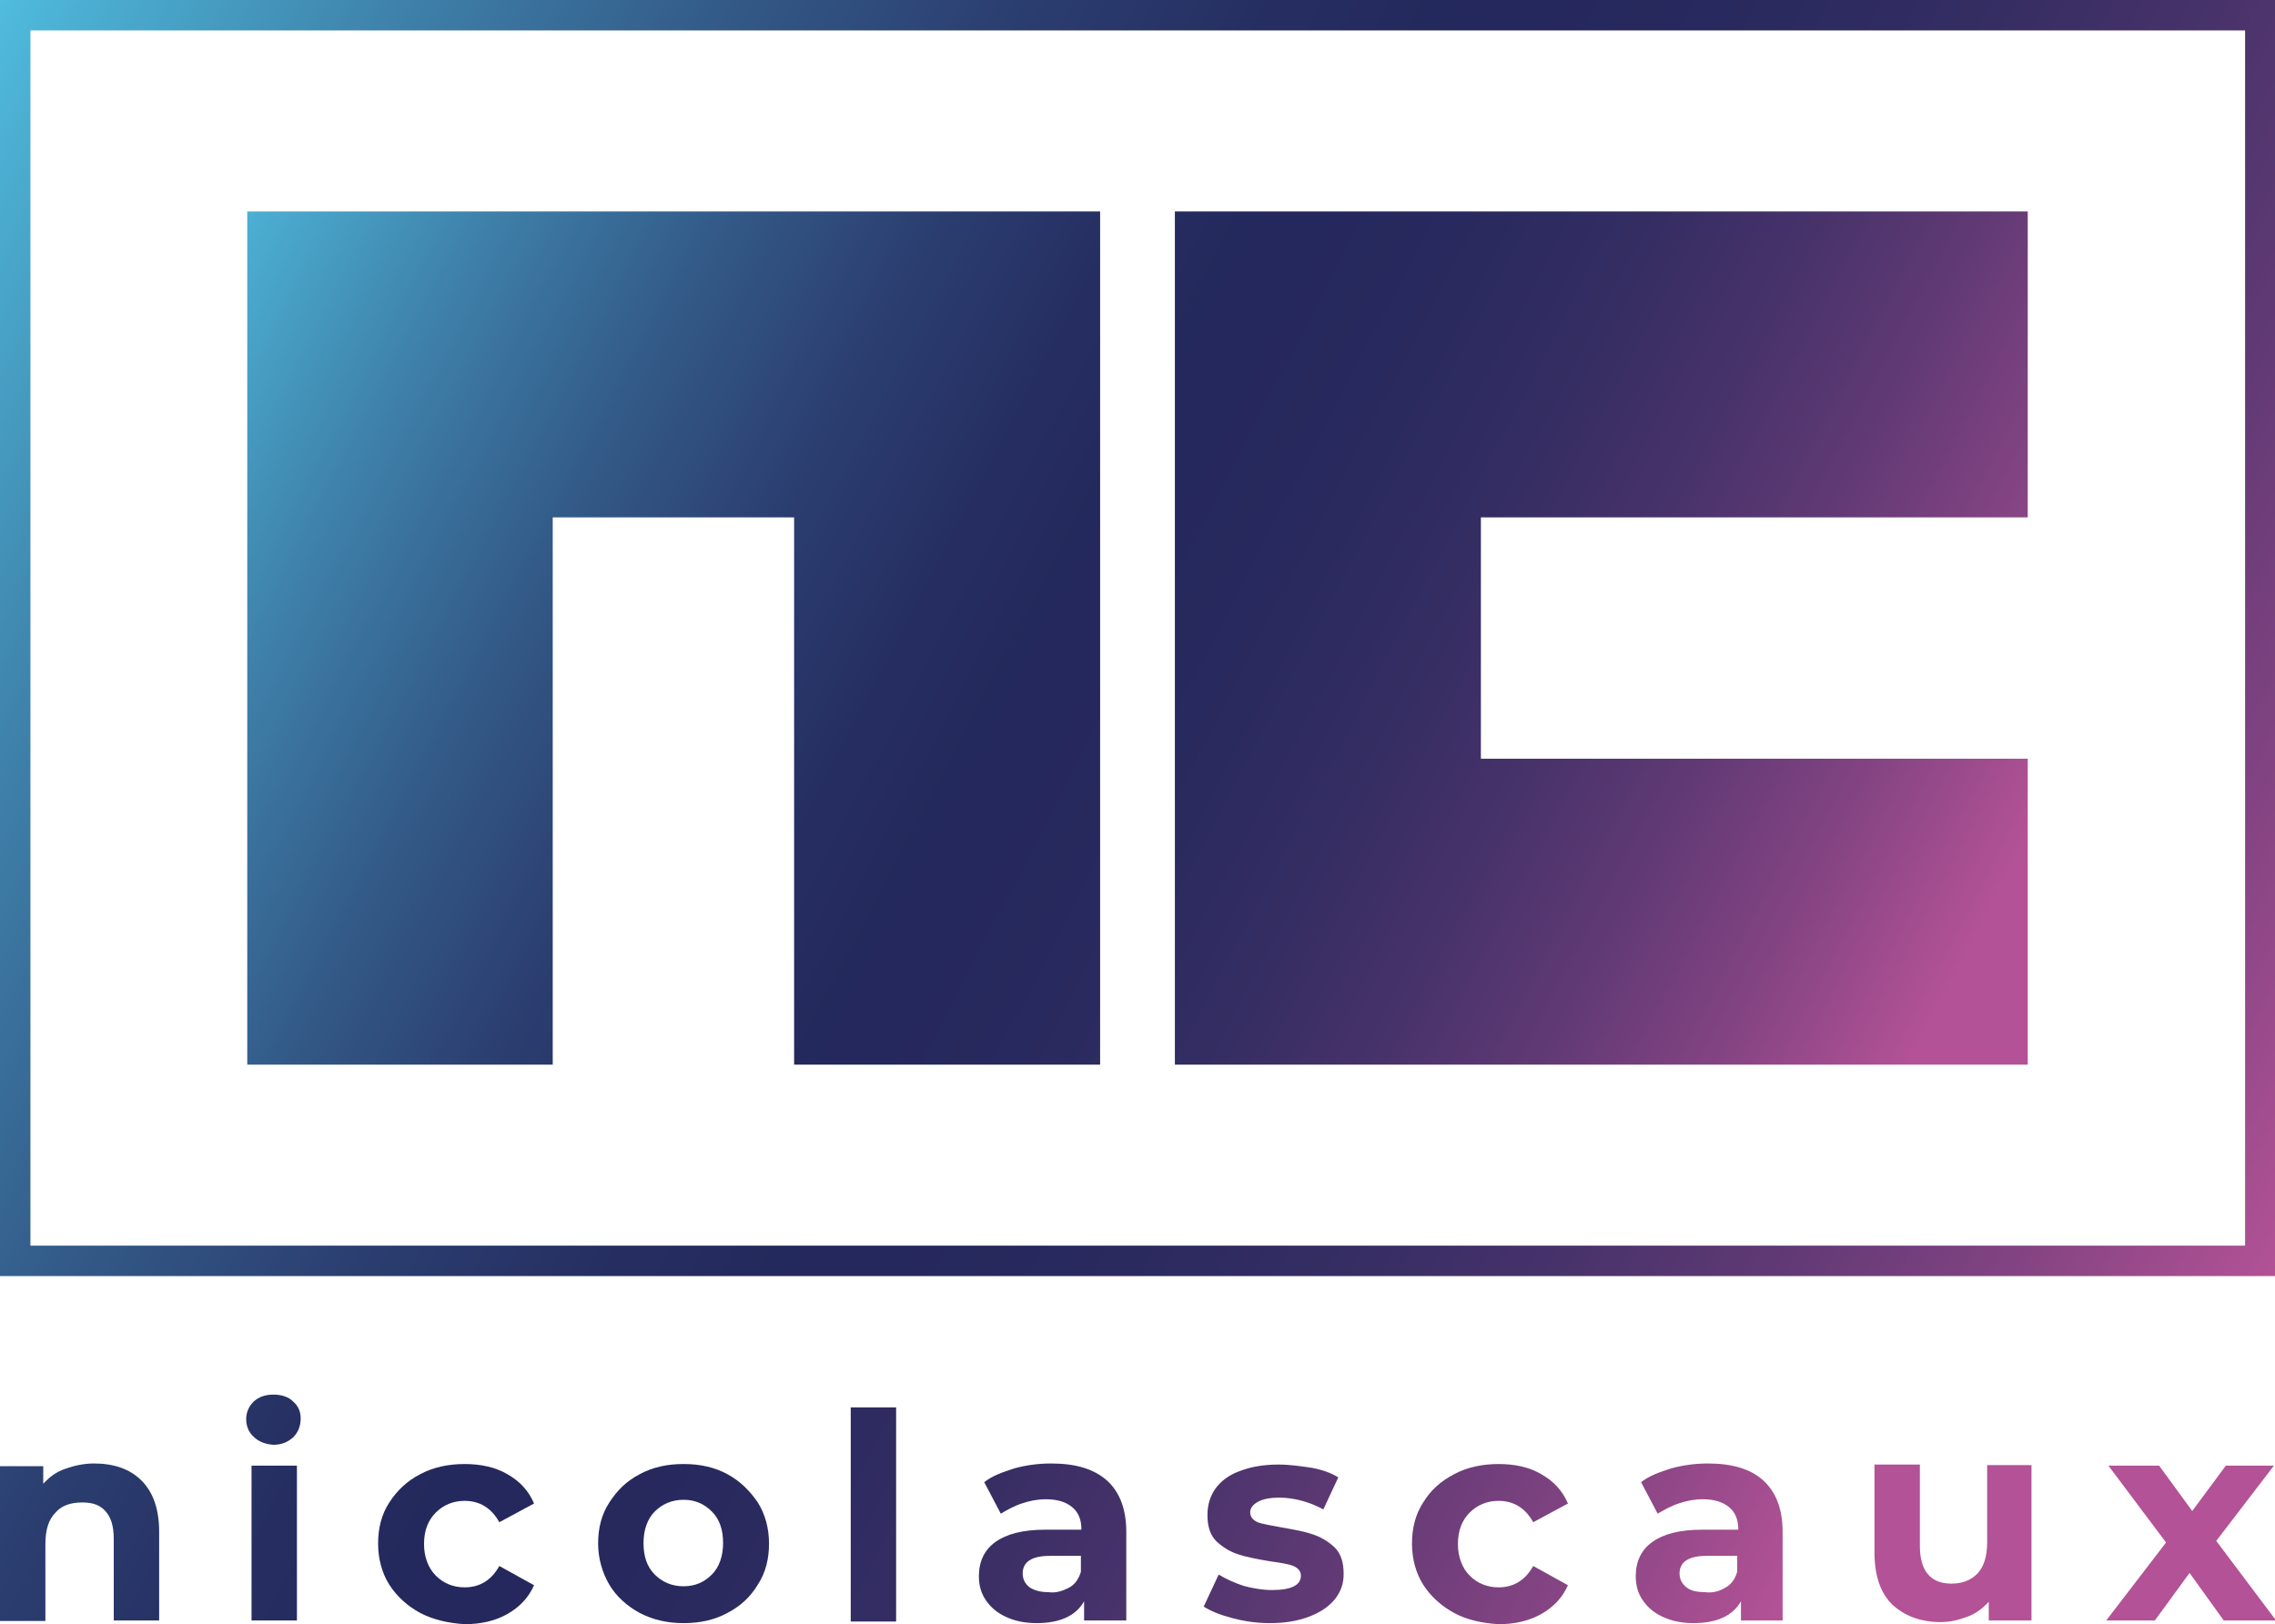
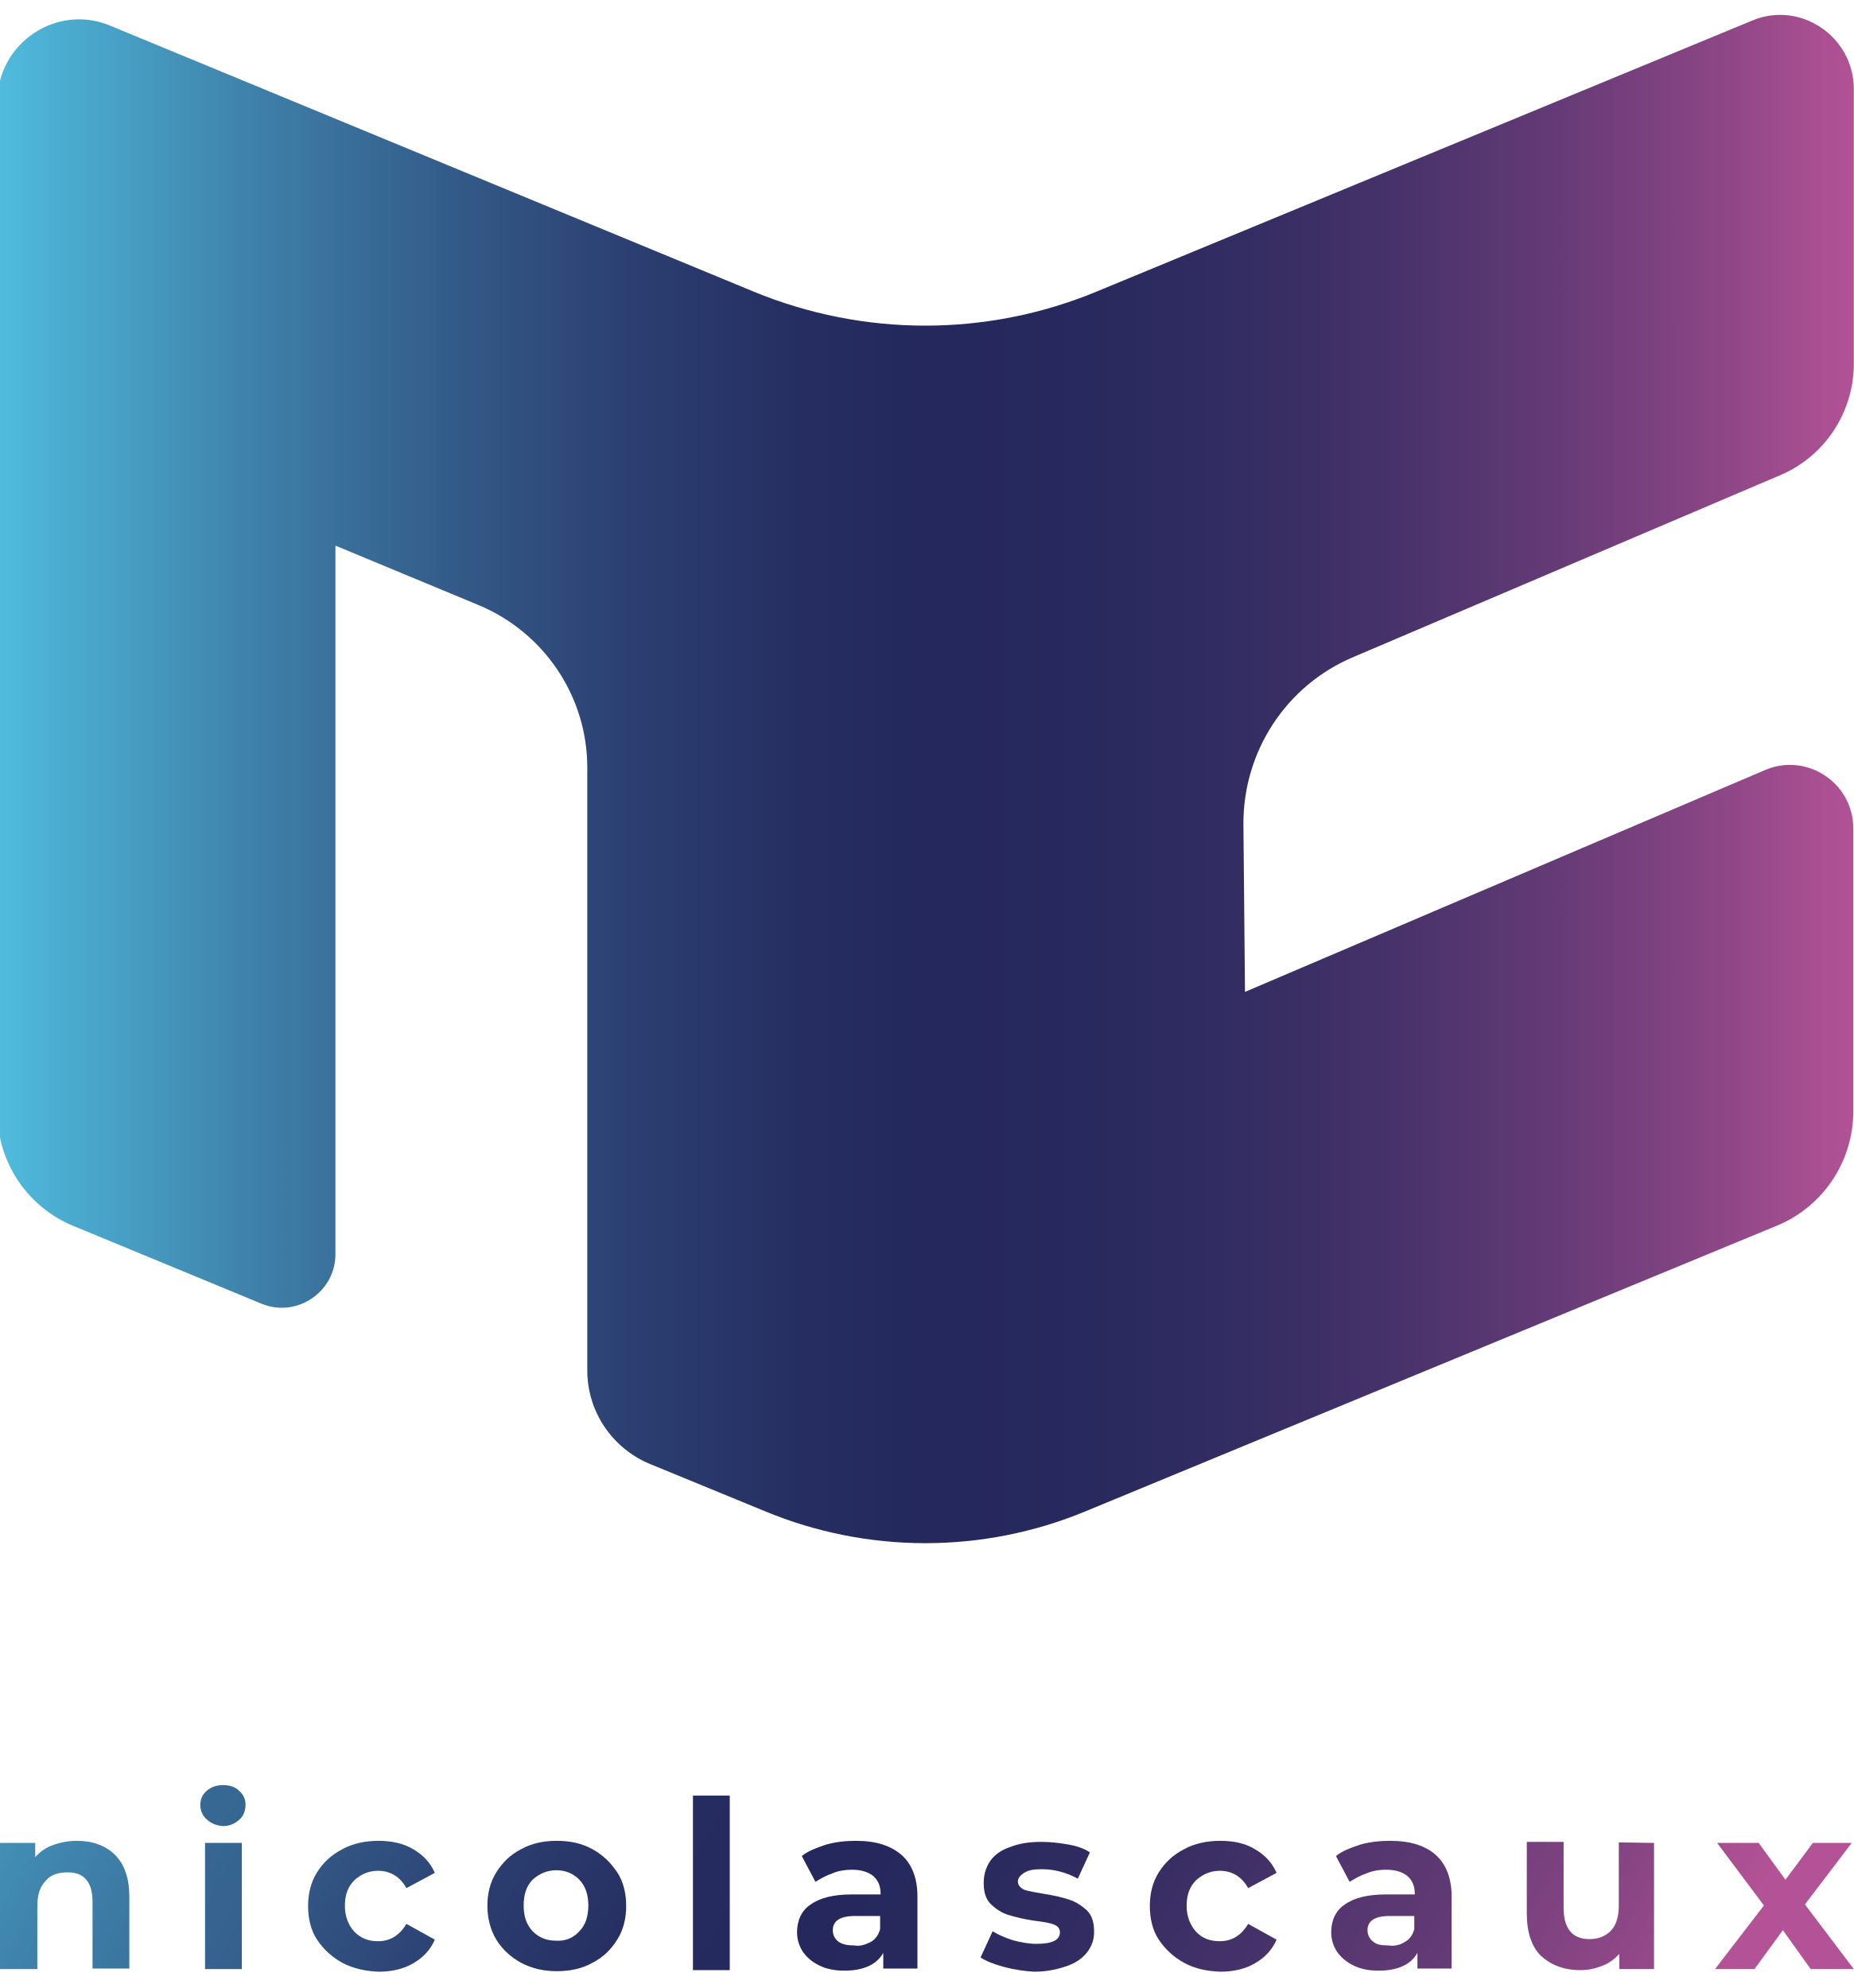
- <svg xmlns="http://www.w3.org/2000/svg" version="1.1" id="Calque_1" x="0px" y="0px" viewBox="0 0 426 304.1" style="enable-background:new 0 0 426 304.1;" xml:space="preserve">
+ <svg xmlns="http://www.w3.org/2000/svg" version="1.1" id="Calque_1" x="0px" y="0px" viewBox="0 0 352.5 378.2" style="enable-background:new 0 0 352.5 378.2;" xml:space="preserve">
  <style type="text/css">
	.st0{fill:url(#SVGID_1_);}
	.st1{fill:url(#SVGID_2_);}
	.st2{fill:url(#SVGID_3_);}
	.st3{fill:url(#SVGID_4_);}
	.st4{fill:url(#SVGID_5_);}
	.st5{fill:url(#SVGID_6_);}
	.st6{fill:url(#SVGID_7_);}
	.st7{fill:url(#SVGID_8_);}
	.st8{fill:url(#SVGID_9_);}
	.st9{fill:url(#SVGID_10_);}
	.st10{fill:url(#SVGID_11_);}
	.st11{fill:url(#SVGID_12_);}
- 	.st12{fill:url(#SVGID_13_);}
- 	.st13{fill:url(#SVGID_14_);}
</style>
  <g>
    <g>
-       <linearGradient id="SVGID_1_" gradientUnits="userSpaceOnUse" x1="22.259" y1="240.835" x2="340.361" y2="74.467" gradientTransform="matrix(1 0 0 -1 0 306)">
-         <stop offset="0" style="stop-color:#50BCDE" />
-         <stop offset="2.641520e-02" style="stop-color:#4CB0D3" />
-         <stop offset="0.14" style="stop-color:#3E80A9" />
-         <stop offset="0.247" style="stop-color:#335A88" />
-         <stop offset="0.346" style="stop-color:#2B3E70" />
-         <stop offset="0.433" style="stop-color:#262E61" />
-         <stop offset="0.5" style="stop-color:#24285C" />
-         <stop offset="0.587" style="stop-color:#28295E" />
-         <stop offset="0.671" style="stop-color:#332D62" />
-         <stop offset="0.753" style="stop-color:#47326A" />
-         <stop offset="0.834" style="stop-color:#623A75" />
-         <stop offset="0.914" style="stop-color:#854483" />
-         <stop offset="0.993" style="stop-color:#AF5194" />
-         <stop offset="1" style="stop-color:#B35296" />
-       </linearGradient>
-       <polygon class="st0" points="96.3,39.6 46.3,39.6 46.3,89.7 46.3,199.4 103.5,199.4 103.5,96.9 148.7,96.9 148.7,199.4 206,199.4     206,89.7 206,39.6 155.9,39.6   " />
-       <linearGradient id="SVGID_2_" gradientUnits="userSpaceOnUse" x1="59.567" y1="312.169" x2="377.668" y2="145.801" gradientTransform="matrix(1 0 0 -1 0 306)">
-         <stop offset="0" style="stop-color:#50BCDE" />
-         <stop offset="2.641520e-02" style="stop-color:#4CB0D3" />
-         <stop offset="0.14" style="stop-color:#3E80A9" />
-         <stop offset="0.247" style="stop-color:#335A88" />
-         <stop offset="0.346" style="stop-color:#2B3E70" />
-         <stop offset="0.433" style="stop-color:#262E61" />
-         <stop offset="0.5" style="stop-color:#24285C" />
-         <stop offset="0.587" style="stop-color:#28295E" />
-         <stop offset="0.671" style="stop-color:#332D62" />
-         <stop offset="0.753" style="stop-color:#47326A" />
-         <stop offset="0.834" style="stop-color:#623A75" />
-         <stop offset="0.914" style="stop-color:#854483" />
-         <stop offset="0.993" style="stop-color:#AF5194" />
-         <stop offset="1" style="stop-color:#B35296" />
-       </linearGradient>
-       <polygon class="st1" points="379.7,96.9 379.7,39.6 270.1,39.6 220,39.6 220,89.7 220,149.3 220,199.4 270.1,199.4 379.7,199.4     379.7,142.1 277.3,142.1 277.3,96.9   " />
+       <linearGradient id="SVGID_1_" gradientUnits="userSpaceOnUse" x1="-45.924" y1="-256.746" x2="366.205" y2="-494.689" gradientTransform="matrix(1 0 0 -1 0 74)">
+         <stop offset="0" style="stop-color:#50BCDE" />
+         <stop offset="2.641520e-02" style="stop-color:#4CB0D3" />
+         <stop offset="0.14" style="stop-color:#3E80A9" />
+         <stop offset="0.247" style="stop-color:#335A88" />
+         <stop offset="0.346" style="stop-color:#2B3E70" />
+         <stop offset="0.433" style="stop-color:#262E61" />
+         <stop offset="0.5" style="stop-color:#24285C" />
+         <stop offset="0.587" style="stop-color:#28295E" />
+         <stop offset="0.671" style="stop-color:#332D62" />
+         <stop offset="0.753" style="stop-color:#47326A" />
+         <stop offset="0.834" style="stop-color:#623A75" />
+         <stop offset="0.914" style="stop-color:#854483" />
+         <stop offset="0.993" style="stop-color:#AF5194" />
+         <stop offset="1" style="stop-color:#B35296" />
+       </linearGradient>
+       <path class="st0" d="M21.9,352.9c1.8,1.8,2.7,4.5,2.7,7.9v13.7h-7v-12.7c0-1.9-0.4-3.3-1.2-4.2c-0.8-1-2-1.4-3.6-1.4    c-1.8,0-3.2,0.5-4.1,1.6c-1.1,1.1-1.6,2.6-1.6,4.9v11.9H0v-24h6.7v2.7c1-1.1,2-1.8,3.4-2.3s2.9-0.8,4.5-0.8    C17.6,350.2,20.1,351.1,21.9,352.9z" />
+       <linearGradient id="SVGID_2_" gradientUnits="userSpaceOnUse" x1="-120.523" y1="-189.607" x2="626.981" y2="-621.178" gradientTransform="matrix(1 0 0 -1 0 74)">
+         <stop offset="0" style="stop-color:#50BCDE" />
+         <stop offset="2.641520e-02" style="stop-color:#4CB0D3" />
+         <stop offset="0.14" style="stop-color:#3E80A9" />
+         <stop offset="0.247" style="stop-color:#335A88" />
+         <stop offset="0.346" style="stop-color:#2B3E70" />
+         <stop offset="0.433" style="stop-color:#262E61" />
+         <stop offset="0.5" style="stop-color:#24285C" />
+         <stop offset="0.587" style="stop-color:#28295E" />
+         <stop offset="0.671" style="stop-color:#332D62" />
+         <stop offset="0.753" style="stop-color:#47326A" />
+         <stop offset="0.834" style="stop-color:#623A75" />
+         <stop offset="0.914" style="stop-color:#854483" />
+         <stop offset="0.993" style="stop-color:#AF5194" />
+         <stop offset="1" style="stop-color:#B35296" />
+       </linearGradient>
+       <path class="st1" d="M39.3,346.1c-0.8-0.7-1.2-1.7-1.2-2.7c0-1.1,0.4-2,1.2-2.7s1.8-1.1,3.1-1.1c1.2,0,2.3,0.3,3.1,1.1    c0.8,0.7,1.2,1.6,1.2,2.6c0,1.2-0.4,2.2-1.2,2.9c-0.8,0.7-1.8,1.2-3.1,1.2C41.1,347.3,40,346.8,39.3,346.1z M39,350.6h7v24h-7    V350.6z" />
+       <linearGradient id="SVGID_3_" gradientUnits="userSpaceOnUse" x1="-29.319" y1="-230.19" x2="312.422" y2="-427.495" gradientTransform="matrix(1 0 0 -1 0 74)">
+         <stop offset="0" style="stop-color:#50BCDE" />
+         <stop offset="2.641520e-02" style="stop-color:#4CB0D3" />
+         <stop offset="0.14" style="stop-color:#3E80A9" />
+         <stop offset="0.247" style="stop-color:#335A88" />
+         <stop offset="0.346" style="stop-color:#2B3E70" />
+         <stop offset="0.433" style="stop-color:#262E61" />
+         <stop offset="0.5" style="stop-color:#24285C" />
+         <stop offset="0.587" style="stop-color:#28295E" />
+         <stop offset="0.671" style="stop-color:#332D62" />
+         <stop offset="0.753" style="stop-color:#47326A" />
+         <stop offset="0.834" style="stop-color:#623A75" />
+         <stop offset="0.914" style="stop-color:#854483" />
+         <stop offset="0.993" style="stop-color:#AF5194" />
+         <stop offset="1" style="stop-color:#B35296" />
+       </linearGradient>
+       <path class="st2" d="M65.1,373.4c-2-1.1-3.6-2.6-4.8-4.4s-1.7-4.1-1.7-6.4s0.5-4.5,1.7-6.4s2.7-3.3,4.8-4.4c2-1.1,4.4-1.6,6.9-1.6    s4.8,0.5,6.6,1.6c1.9,1.1,3.3,2.6,4.1,4.5l-5.4,2.9c-1.2-2.2-3.1-3.3-5.4-3.3c-1.8,0-3.3,0.7-4.5,1.8c-1.2,1.2-1.8,2.7-1.8,4.9    c0,2,0.7,3.7,1.8,4.9c1.2,1.2,2.6,1.8,4.5,1.8c2.3,0,4.1-1.1,5.4-3.3l5.4,3c-0.8,1.9-2.2,3.4-4.1,4.5s-4.1,1.6-6.6,1.6    C69.5,375,67.2,374.5,65.1,373.4z" />
+       <linearGradient id="SVGID_4_" gradientUnits="userSpaceOnUse" x1="-19.36" y1="-216.281" x2="302.771" y2="-402.264" gradientTransform="matrix(1 0 0 -1 0 74)">
+         <stop offset="0" style="stop-color:#50BCDE" />
+         <stop offset="2.641520e-02" style="stop-color:#4CB0D3" />
+         <stop offset="0.14" style="stop-color:#3E80A9" />
+         <stop offset="0.247" style="stop-color:#335A88" />
+         <stop offset="0.346" style="stop-color:#2B3E70" />
+         <stop offset="0.433" style="stop-color:#262E61" />
+         <stop offset="0.5" style="stop-color:#24285C" />
+         <stop offset="0.587" style="stop-color:#28295E" />
+         <stop offset="0.671" style="stop-color:#332D62" />
+         <stop offset="0.753" style="stop-color:#47326A" />
+         <stop offset="0.834" style="stop-color:#623A75" />
+         <stop offset="0.914" style="stop-color:#854483" />
+         <stop offset="0.993" style="stop-color:#AF5194" />
+         <stop offset="1" style="stop-color:#B35296" />
+       </linearGradient>
+       <path class="st3" d="M99.1,373.4c-2-1.1-3.6-2.6-4.7-4.4s-1.7-4.1-1.7-6.4s0.5-4.5,1.7-6.4s2.6-3.3,4.7-4.4c2-1.1,4.2-1.6,6.8-1.6    s4.8,0.5,6.8,1.6s3.5,2.6,4.7,4.4s1.7,4.1,1.7,6.4s-0.5,4.5-1.7,6.4s-2.6,3.3-4.7,4.4c-2,1.1-4.2,1.6-6.8,1.6    C103.4,375,101.2,374.5,99.1,373.4z M110.2,367.4c1.2-1.2,1.7-2.9,1.7-4.9s-0.5-3.6-1.7-4.9c-1.2-1.2-2.6-1.8-4.4-1.8    s-3.3,0.7-4.5,1.8c-1.2,1.2-1.7,2.9-1.7,4.9s0.5,3.6,1.7,4.9c1.2,1.2,2.6,1.8,4.5,1.8C107.7,369.3,109.1,368.6,110.2,367.4z" />
+       <linearGradient id="SVGID_5_" gradientUnits="userSpaceOnUse" x1="-236.071" y1="-69.789" x2="560.076" y2="-529.445" gradientTransform="matrix(1 0 0 -1 0 74)">
+         <stop offset="0" style="stop-color:#50BCDE" />
+         <stop offset="2.641520e-02" style="stop-color:#4CB0D3" />
+         <stop offset="0.14" style="stop-color:#3E80A9" />
+         <stop offset="0.247" style="stop-color:#335A88" />
+         <stop offset="0.346" style="stop-color:#2B3E70" />
+         <stop offset="0.433" style="stop-color:#262E61" />
+         <stop offset="0.5" style="stop-color:#24285C" />
+         <stop offset="0.587" style="stop-color:#28295E" />
+         <stop offset="0.671" style="stop-color:#332D62" />
+         <stop offset="0.753" style="stop-color:#47326A" />
+         <stop offset="0.834" style="stop-color:#623A75" />
+         <stop offset="0.914" style="stop-color:#854483" />
+         <stop offset="0.993" style="stop-color:#AF5194" />
+         <stop offset="1" style="stop-color:#B35296" />
+       </linearGradient>
+       <path class="st4" d="M131.8,341.6h7v33.2h-7V341.6z" />
+       <linearGradient id="SVGID_6_" gradientUnits="userSpaceOnUse" x1="-60.126" y1="-160.116" x2="352.495" y2="-398.343" gradientTransform="matrix(1 0 0 -1 0 74)">
+         <stop offset="0" style="stop-color:#50BCDE" />
+         <stop offset="2.641520e-02" style="stop-color:#4CB0D3" />
+         <stop offset="0.14" style="stop-color:#3E80A9" />
+         <stop offset="0.247" style="stop-color:#335A88" />
+         <stop offset="0.346" style="stop-color:#2B3E70" />
+         <stop offset="0.433" style="stop-color:#262E61" />
+         <stop offset="0.5" style="stop-color:#24285C" />
+         <stop offset="0.587" style="stop-color:#28295E" />
+         <stop offset="0.671" style="stop-color:#332D62" />
+         <stop offset="0.753" style="stop-color:#47326A" />
+         <stop offset="0.834" style="stop-color:#623A75" />
+         <stop offset="0.914" style="stop-color:#854483" />
+         <stop offset="0.993" style="stop-color:#AF5194" />
+         <stop offset="1" style="stop-color:#B35296" />
+       </linearGradient>
+       <path class="st5" d="M171.5,352.9c2,1.8,3,4.5,3,7.9v13.7H168v-3c-1.2,2.2-3.7,3.4-7.4,3.4c-1.8,0-3.4-0.3-4.8-1    c-1.4-0.7-2.3-1.5-3.1-2.6c-0.7-1.1-1.1-2.3-1.1-3.7c0-2.2,0.8-4.1,2.6-5.3c1.7-1.2,4.2-1.9,7.8-1.9h5.5c0-1.5-0.4-2.6-1.4-3.5    c-1-0.8-2.3-1.2-4.1-1.2c-1.2,0-2.6,0.2-3.7,0.7c-1.2,0.4-2.2,1-3.2,1.6l-2.6-4.9c1.2-1,2.9-1.6,4.7-2.2c1.8-0.5,3.7-0.7,5.6-0.7    C166.6,350.2,169.4,351.1,171.5,352.9z M165.5,369.5c1-0.5,1.6-1.4,1.9-2.5v-2.5h-4.8c-2.9,0-4.2,1-4.2,2.7c0,0.8,0.3,1.6,1.1,2.2    c0.7,0.5,1.7,0.7,2.9,0.7C163.5,370.3,164.5,370,165.5,369.5z" />
+       <linearGradient id="SVGID_7_" gradientUnits="userSpaceOnUse" x1="-36.149" y1="-153.84" x2="332.817" y2="-366.863" gradientTransform="matrix(1 0 0 -1 0 74)">
+         <stop offset="0" style="stop-color:#50BCDE" />
+         <stop offset="2.641520e-02" style="stop-color:#4CB0D3" />
+         <stop offset="0.14" style="stop-color:#3E80A9" />
+         <stop offset="0.247" style="stop-color:#335A88" />
+         <stop offset="0.346" style="stop-color:#2B3E70" />
+         <stop offset="0.433" style="stop-color:#262E61" />
+         <stop offset="0.5" style="stop-color:#24285C" />
+         <stop offset="0.587" style="stop-color:#28295E" />
+         <stop offset="0.671" style="stop-color:#332D62" />
+         <stop offset="0.753" style="stop-color:#47326A" />
+         <stop offset="0.834" style="stop-color:#623A75" />
+         <stop offset="0.914" style="stop-color:#854483" />
+         <stop offset="0.993" style="stop-color:#AF5194" />
+         <stop offset="1" style="stop-color:#B35296" />
+       </linearGradient>
+       <path class="st6" d="M191,374.2c-1.9-0.5-3.4-1.1-4.5-1.8l2.3-5c1.1,0.7,2.3,1.2,3.8,1.7c1.5,0.4,3,0.7,4.5,0.7    c3,0,4.5-0.7,4.5-2.2c0-0.7-0.4-1.2-1.2-1.5s-2-0.5-3.7-0.7c-2-0.3-3.6-0.7-4.9-1.1s-2.3-1.1-3.3-2c-1-1-1.4-2.3-1.4-4.1    c0-1.5,0.4-2.9,1.2-4.1s2.2-2.2,3.8-2.7c1.7-0.7,3.7-1,6-1c1.7,0,3.4,0.2,5.1,0.5c1.7,0.3,3.1,0.8,4.1,1.5l-2.3,5    c-2.2-1.2-4.5-1.8-6.9-1.8c-1.5,0-2.6,0.2-3.3,0.7c-0.7,0.4-1.2,1-1.2,1.6c0,0.7,0.4,1.2,1.2,1.6c0.8,0.3,2.2,0.5,3.8,0.8    c2,0.3,3.6,0.7,4.8,1.1s2.3,1.1,3.3,2c1,1,1.4,2.3,1.4,4.1c0,1.5-0.4,2.7-1.4,4c-1,1.2-2.2,2-4,2.6s-3.7,1-6,1    C194.8,375,192.9,374.7,191,374.2z" />
+       <linearGradient id="SVGID_8_" gradientUnits="userSpaceOnUse" x1="-15.066" y1="-145.986" x2="326.676" y2="-343.29" gradientTransform="matrix(1 0 0 -1 0 74)">
+         <stop offset="0" style="stop-color:#50BCDE" />
+         <stop offset="2.641520e-02" style="stop-color:#4CB0D3" />
+         <stop offset="0.14" style="stop-color:#3E80A9" />
+         <stop offset="0.247" style="stop-color:#335A88" />
+         <stop offset="0.346" style="stop-color:#2B3E70" />
+         <stop offset="0.433" style="stop-color:#262E61" />
+         <stop offset="0.5" style="stop-color:#24285C" />
+         <stop offset="0.587" style="stop-color:#28295E" />
+         <stop offset="0.671" style="stop-color:#332D62" />
+         <stop offset="0.753" style="stop-color:#47326A" />
+         <stop offset="0.834" style="stop-color:#623A75" />
+         <stop offset="0.914" style="stop-color:#854483" />
+         <stop offset="0.993" style="stop-color:#AF5194" />
+         <stop offset="1" style="stop-color:#B35296" />
+       </linearGradient>
+       <path class="st7" d="M225.2,373.4c-2-1.1-3.6-2.6-4.8-4.4s-1.7-4.1-1.7-6.4s0.5-4.5,1.7-6.4s2.7-3.3,4.8-4.4    c2-1.1,4.4-1.6,6.9-1.6c2.6,0,4.8,0.5,6.6,1.6c1.9,1.1,3.3,2.6,4.1,4.5l-5.4,2.9c-1.2-2.2-3.1-3.3-5.4-3.3c-1.8,0-3.3,0.7-4.5,1.8    c-1.2,1.2-1.8,2.7-1.8,4.9c0,2,0.7,3.7,1.8,4.9s2.6,1.8,4.5,1.8c2.3,0,4.1-1.1,5.4-3.3l5.4,3c-0.8,1.9-2.2,3.4-4.1,4.5    s-4.1,1.6-6.6,1.6C229.5,375,227.2,374.5,225.2,373.4z" />
+       <linearGradient id="SVGID_9_" gradientUnits="userSpaceOnUse" x1="-70.679" y1="-95.353" x2="342.407" y2="-333.848" gradientTransform="matrix(1 0 0 -1 0 74)">
+         <stop offset="0" style="stop-color:#50BCDE" />
+         <stop offset="2.641520e-02" style="stop-color:#4CB0D3" />
+         <stop offset="0.14" style="stop-color:#3E80A9" />
+         <stop offset="0.247" style="stop-color:#335A88" />
+         <stop offset="0.346" style="stop-color:#2B3E70" />
+         <stop offset="0.433" style="stop-color:#262E61" />
+         <stop offset="0.5" style="stop-color:#24285C" />
+         <stop offset="0.587" style="stop-color:#28295E" />
+         <stop offset="0.671" style="stop-color:#332D62" />
+         <stop offset="0.753" style="stop-color:#47326A" />
+         <stop offset="0.834" style="stop-color:#623A75" />
+         <stop offset="0.914" style="stop-color:#854483" />
+         <stop offset="0.993" style="stop-color:#AF5194" />
+         <stop offset="1" style="stop-color:#B35296" />
+       </linearGradient>
+       <path class="st8" d="M273.1,352.9c2,1.8,3,4.5,3,7.9v13.7h-6.5v-3c-1.2,2.2-3.7,3.4-7.4,3.4c-1.8,0-3.4-0.3-4.8-1    s-2.3-1.5-3.1-2.6c-0.7-1.1-1.1-2.3-1.1-3.7c0-2.2,0.8-4.1,2.6-5.3c1.7-1.2,4.2-1.9,7.8-1.9h5.5c0-1.5-0.4-2.6-1.4-3.5    c-1-0.8-2.3-1.2-4.1-1.2c-1.2,0-2.6,0.2-3.7,0.7c-1.2,0.4-2.2,1-3.2,1.6l-2.6-4.9c1.2-1,2.9-1.6,4.7-2.2c1.8-0.5,3.7-0.7,5.6-0.7    C268.2,350.2,271.1,351.1,273.1,352.9z M267.1,369.5c1-0.5,1.6-1.4,1.9-2.5v-2.5h-4.7c-2.9,0-4.2,1-4.2,2.7c0,0.8,0.3,1.6,1.1,2.2    c0.7,0.6,1.7,0.7,2.9,0.7C265.2,370.3,266.3,370,267.1,369.5z" />
+       <linearGradient id="SVGID_10_" gradientUnits="userSpaceOnUse" x1="-75.67" y1="-68.366" x2="339.417" y2="-308.017" gradientTransform="matrix(1 0 0 -1 0 74)">
+         <stop offset="0" style="stop-color:#50BCDE" />
+         <stop offset="2.641520e-02" style="stop-color:#4CB0D3" />
+         <stop offset="0.14" style="stop-color:#3E80A9" />
+         <stop offset="0.247" style="stop-color:#335A88" />
+         <stop offset="0.346" style="stop-color:#2B3E70" />
+         <stop offset="0.433" style="stop-color:#262E61" />
+         <stop offset="0.5" style="stop-color:#24285C" />
+         <stop offset="0.587" style="stop-color:#28295E" />
+         <stop offset="0.671" style="stop-color:#332D62" />
+         <stop offset="0.753" style="stop-color:#47326A" />
+         <stop offset="0.834" style="stop-color:#623A75" />
+         <stop offset="0.914" style="stop-color:#854483" />
+         <stop offset="0.993" style="stop-color:#AF5194" />
+         <stop offset="1" style="stop-color:#B35296" />
+       </linearGradient>
+       <path class="st9" d="M314.6,350.6v24H308v-2.9c-1,1.1-2,1.8-3.3,2.3s-2.6,0.8-4.1,0.8c-3.2,0-5.6-1-7.5-2.7    c-1.8-1.8-2.7-4.5-2.7-8.1v-13.6h7V363c0,3.8,1.6,5.9,4.9,5.9c1.7,0,3-0.5,4.1-1.6c1-1.1,1.5-2.6,1.5-4.9v-11.9L314.6,350.6    L314.6,350.6L314.6,350.6z" />
+       <linearGradient id="SVGID_11_" gradientUnits="userSpaceOnUse" x1="-71.563" y1="-51.446" x2="334.695" y2="-285.999" gradientTransform="matrix(1 0 0 -1 0 74)">
+         <stop offset="0" style="stop-color:#50BCDE" />
+         <stop offset="2.641520e-02" style="stop-color:#4CB0D3" />
+         <stop offset="0.14" style="stop-color:#3E80A9" />
+         <stop offset="0.247" style="stop-color:#335A88" />
+         <stop offset="0.346" style="stop-color:#2B3E70" />
+         <stop offset="0.433" style="stop-color:#262E61" />
+         <stop offset="0.5" style="stop-color:#24285C" />
+         <stop offset="0.587" style="stop-color:#28295E" />
+         <stop offset="0.671" style="stop-color:#332D62" />
+         <stop offset="0.753" style="stop-color:#47326A" />
+         <stop offset="0.834" style="stop-color:#623A75" />
+         <stop offset="0.914" style="stop-color:#854483" />
+         <stop offset="0.993" style="stop-color:#AF5194" />
+         <stop offset="1" style="stop-color:#B35296" />
+       </linearGradient>
+       <path class="st10" d="M344.4,374.6l-5.3-7.4l-5.4,7.4h-7.5l9.3-12.1l-8.9-11.9h7.9l5.1,7l5.2-7h7.4l-8.9,11.7l9.3,12.3H344.4z" />
    </g>
-     <g>
-       <linearGradient id="SVGID_3_" gradientUnits="userSpaceOnUse" x1="-133.921" y1="92.729" x2="268.805" y2="-117.898" gradientTransform="matrix(1 0 0 -1 0 306)">
-         <stop offset="0" style="stop-color:#50BCDE" />
-         <stop offset="2.641520e-02" style="stop-color:#4CB0D3" />
-         <stop offset="0.14" style="stop-color:#3E80A9" />
-         <stop offset="0.247" style="stop-color:#335A88" />
-         <stop offset="0.346" style="stop-color:#2B3E70" />
-         <stop offset="0.433" style="stop-color:#262E61" />
-         <stop offset="0.5" style="stop-color:#24285C" />
-         <stop offset="0.587" style="stop-color:#28295E" />
-         <stop offset="0.671" style="stop-color:#332D62" />
-         <stop offset="0.753" style="stop-color:#47326A" />
-         <stop offset="0.834" style="stop-color:#623A75" />
-         <stop offset="0.914" style="stop-color:#854483" />
-         <stop offset="0.993" style="stop-color:#AF5194" />
-         <stop offset="1" style="stop-color:#B35296" />
-       </linearGradient>
-       <path class="st2" d="M26.5,277.3c2.2,2.2,3.3,5.4,3.3,9.6v16.6h-8.5v-15.3c0-2.3-0.5-4-1.5-5.1c-1-1.2-2.4-1.7-4.4-1.7    c-2.2,0-3.9,0.6-5,1.9c-1.3,1.3-1.9,3.2-1.9,5.9v14.4H0v-29h8.1v3.3c1.2-1.3,2.4-2.2,4.1-2.8s3.5-1,5.4-1    C21.3,274.1,24.3,275.1,26.5,277.3z" />
-       <linearGradient id="SVGID_4_" gradientUnits="userSpaceOnUse" x1="-122.779" y1="114.032" x2="279.946" y2="-96.594" gradientTransform="matrix(1 0 0 -1 0 306)">
-         <stop offset="0" style="stop-color:#50BCDE" />
-         <stop offset="2.641520e-02" style="stop-color:#4CB0D3" />
-         <stop offset="0.14" style="stop-color:#3E80A9" />
-         <stop offset="0.247" style="stop-color:#335A88" />
-         <stop offset="0.346" style="stop-color:#2B3E70" />
-         <stop offset="0.433" style="stop-color:#262E61" />
-         <stop offset="0.5" style="stop-color:#24285C" />
-         <stop offset="0.587" style="stop-color:#28295E" />
-         <stop offset="0.671" style="stop-color:#332D62" />
-         <stop offset="0.753" style="stop-color:#47326A" />
-         <stop offset="0.834" style="stop-color:#623A75" />
-         <stop offset="0.914" style="stop-color:#854483" />
-         <stop offset="0.993" style="stop-color:#AF5194" />
-         <stop offset="1" style="stop-color:#B35296" />
-       </linearGradient>
-       <path class="st3" d="M47.5,269.1c-1-0.9-1.4-2.1-1.4-3.3c0-1.3,0.5-2.4,1.4-3.3c1-0.9,2.2-1.3,3.7-1.3c1.5,0,2.8,0.4,3.7,1.3    c1,0.9,1.4,1.9,1.4,3.2c0,1.4-0.5,2.6-1.4,3.5c-1,0.9-2.2,1.4-3.7,1.4C49.7,270.5,48.4,270,47.5,269.1z M47.1,274.5h8.5v29h-8.5    V274.5z" />
-       <linearGradient id="SVGID_5_" gradientUnits="userSpaceOnUse" x1="-117.652" y1="123.835" x2="285.073" y2="-86.791" gradientTransform="matrix(1 0 0 -1 0 306)">
-         <stop offset="0" style="stop-color:#50BCDE" />
-         <stop offset="2.641520e-02" style="stop-color:#4CB0D3" />
-         <stop offset="0.14" style="stop-color:#3E80A9" />
-         <stop offset="0.247" style="stop-color:#335A88" />
-         <stop offset="0.346" style="stop-color:#2B3E70" />
-         <stop offset="0.433" style="stop-color:#262E61" />
-         <stop offset="0.5" style="stop-color:#24285C" />
-         <stop offset="0.587" style="stop-color:#28295E" />
-         <stop offset="0.671" style="stop-color:#332D62" />
-         <stop offset="0.753" style="stop-color:#47326A" />
-         <stop offset="0.834" style="stop-color:#623A75" />
-         <stop offset="0.914" style="stop-color:#854483" />
-         <stop offset="0.993" style="stop-color:#AF5194" />
-         <stop offset="1" style="stop-color:#B35296" />
-       </linearGradient>
-       <path class="st4" d="M78.7,302.1c-2.4-1.3-4.4-3.1-5.8-5.3s-2.1-4.9-2.1-7.7c0-2.8,0.6-5.4,2.1-7.7s3.3-4,5.8-5.3    c2.4-1.3,5.3-1.9,8.3-1.9s5.8,0.6,8,1.9c2.3,1.3,4,3.1,5,5.5l-6.5,3.5c-1.5-2.7-3.7-4-6.5-4c-2.2,0-4,0.8-5.4,2.2    c-1.4,1.4-2.2,3.3-2.2,5.9c0,2.4,0.8,4.5,2.2,5.9c1.4,1.4,3.2,2.2,5.4,2.2c2.8,0,5-1.3,6.5-4l6.5,3.6c-1,2.3-2.7,4.1-5,5.4    c-2.3,1.3-5,1.9-8,1.9C84,304,81.2,303.4,78.7,302.1z" />
-       <linearGradient id="SVGID_6_" gradientUnits="userSpaceOnUse" x1="-108.815" y1="140.732" x2="293.911" y2="-69.894" gradientTransform="matrix(1 0 0 -1 0 306)">
-         <stop offset="0" style="stop-color:#50BCDE" />
-         <stop offset="2.641520e-02" style="stop-color:#4CB0D3" />
-         <stop offset="0.14" style="stop-color:#3E80A9" />
-         <stop offset="0.247" style="stop-color:#335A88" />
-         <stop offset="0.346" style="stop-color:#2B3E70" />
-         <stop offset="0.433" style="stop-color:#262E61" />
-         <stop offset="0.5" style="stop-color:#24285C" />
-         <stop offset="0.587" style="stop-color:#28295E" />
-         <stop offset="0.671" style="stop-color:#332D62" />
-         <stop offset="0.753" style="stop-color:#47326A" />
-         <stop offset="0.834" style="stop-color:#623A75" />
-         <stop offset="0.914" style="stop-color:#854483" />
-         <stop offset="0.993" style="stop-color:#AF5194" />
-         <stop offset="1" style="stop-color:#B35296" />
-       </linearGradient>
-       <path class="st5" d="M119.8,302.1c-2.4-1.3-4.4-3.1-5.7-5.3s-2.1-4.9-2.1-7.7c0-2.8,0.6-5.4,2.1-7.7s3.2-4,5.7-5.3    c2.4-1.3,5.1-1.9,8.2-1.9c3.1,0,5.8,0.6,8.2,1.9c2.4,1.3,4.2,3.1,5.7,5.3c1.4,2.2,2.1,4.9,2.1,7.7c0,2.8-0.6,5.4-2.1,7.7    c-1.4,2.3-3.2,4-5.7,5.3c-2.4,1.3-5.1,1.9-8.2,1.9C125,304,122.3,303.4,119.8,302.1z M133.3,294.9c1.4-1.4,2.1-3.5,2.1-5.9    s-0.6-4.4-2.1-5.9c-1.4-1.4-3.1-2.2-5.3-2.2c-2.2,0-4,0.8-5.4,2.2c-1.4,1.4-2.1,3.5-2.1,5.9s0.6,4.4,2.1,5.9    c1.4,1.4,3.2,2.2,5.4,2.2C130.2,297.1,131.9,296.3,133.3,294.9z" />
-       <linearGradient id="SVGID_7_" gradientUnits="userSpaceOnUse" x1="-98.933" y1="159.625" x2="303.792" y2="-51.001" gradientTransform="matrix(1 0 0 -1 0 306)">
-         <stop offset="0" style="stop-color:#50BCDE" />
-         <stop offset="2.641520e-02" style="stop-color:#4CB0D3" />
-         <stop offset="0.14" style="stop-color:#3E80A9" />
-         <stop offset="0.247" style="stop-color:#335A88" />
-         <stop offset="0.346" style="stop-color:#2B3E70" />
-         <stop offset="0.433" style="stop-color:#262E61" />
-         <stop offset="0.5" style="stop-color:#24285C" />
-         <stop offset="0.587" style="stop-color:#28295E" />
-         <stop offset="0.671" style="stop-color:#332D62" />
-         <stop offset="0.753" style="stop-color:#47326A" />
-         <stop offset="0.834" style="stop-color:#623A75" />
-         <stop offset="0.914" style="stop-color:#854483" />
-         <stop offset="0.993" style="stop-color:#AF5194" />
-         <stop offset="1" style="stop-color:#B35296" />
-       </linearGradient>
-       <path class="st6" d="M159.3,263.6h8.5v40.1h-8.5V263.6z" />
-       <linearGradient id="SVGID_8_" gradientUnits="userSpaceOnUse" x1="-94.146" y1="168.78" x2="308.579" y2="-41.847" gradientTransform="matrix(1 0 0 -1 0 306)">
-         <stop offset="0" style="stop-color:#50BCDE" />
-         <stop offset="2.641520e-02" style="stop-color:#4CB0D3" />
-         <stop offset="0.14" style="stop-color:#3E80A9" />
-         <stop offset="0.247" style="stop-color:#335A88" />
-         <stop offset="0.346" style="stop-color:#2B3E70" />
-         <stop offset="0.433" style="stop-color:#262E61" />
-         <stop offset="0.5" style="stop-color:#24285C" />
-         <stop offset="0.587" style="stop-color:#28295E" />
-         <stop offset="0.671" style="stop-color:#332D62" />
-         <stop offset="0.753" style="stop-color:#47326A" />
-         <stop offset="0.834" style="stop-color:#623A75" />
-         <stop offset="0.914" style="stop-color:#854483" />
-         <stop offset="0.993" style="stop-color:#AF5194" />
-         <stop offset="1" style="stop-color:#B35296" />
-       </linearGradient>
-       <path class="st7" d="M207.3,277.3c2.4,2.2,3.6,5.4,3.6,9.6v16.6H203v-3.6c-1.5,2.7-4.5,4.1-8.9,4.1c-2.2,0-4.1-0.4-5.8-1.2    c-1.7-0.8-2.8-1.8-3.7-3.1s-1.3-2.8-1.3-4.5c0-2.7,1-4.9,3.1-6.4s5.1-2.3,9.4-2.3h6.7c0-1.8-0.5-3.2-1.7-4.2c-1.2-1-2.8-1.5-5-1.5    c-1.5,0-3.1,0.3-4.5,0.8c-1.5,0.5-2.7,1.2-3.9,1.9l-3.1-5.9c1.5-1.2,3.5-1.9,5.7-2.6c2.2-0.6,4.5-0.9,6.8-0.9    C201.4,274.1,204.8,275.1,207.3,277.3z M200.1,297.4c1.2-0.6,1.9-1.7,2.3-3v-3h-5.8c-3.5,0-5.1,1.2-5.1,3.3c0,1,0.4,1.9,1.3,2.6    c0.9,0.6,2.1,0.9,3.5,0.9C197.7,298.4,198.9,298,200.1,297.4z" />
-       <linearGradient id="SVGID_9_" gradientUnits="userSpaceOnUse" x1="-85.061" y1="186.15" x2="317.664" y2="-24.477" gradientTransform="matrix(1 0 0 -1 0 306)">
-         <stop offset="0" style="stop-color:#50BCDE" />
-         <stop offset="2.641520e-02" style="stop-color:#4CB0D3" />
-         <stop offset="0.14" style="stop-color:#3E80A9" />
-         <stop offset="0.247" style="stop-color:#335A88" />
-         <stop offset="0.346" style="stop-color:#2B3E70" />
-         <stop offset="0.433" style="stop-color:#262E61" />
-         <stop offset="0.5" style="stop-color:#24285C" />
-         <stop offset="0.587" style="stop-color:#28295E" />
-         <stop offset="0.671" style="stop-color:#332D62" />
-         <stop offset="0.753" style="stop-color:#47326A" />
-         <stop offset="0.834" style="stop-color:#623A75" />
-         <stop offset="0.914" style="stop-color:#854483" />
-         <stop offset="0.993" style="stop-color:#AF5194" />
-         <stop offset="1" style="stop-color:#B35296" />
-       </linearGradient>
-       <path class="st8" d="M230.9,303.1c-2.3-0.6-4.1-1.3-5.5-2.2l2.8-6c1.3,0.8,2.8,1.5,4.6,2.1c1.8,0.5,3.6,0.8,5.4,0.8    c3.6,0,5.4-0.9,5.4-2.7c0-0.8-0.5-1.4-1.4-1.8c-1-0.4-2.4-0.6-4.5-0.9c-2.4-0.4-4.4-0.8-5.9-1.3c-1.5-0.5-2.8-1.3-4-2.4    c-1.2-1.2-1.7-2.8-1.7-5c0-1.8,0.5-3.5,1.5-4.9c1-1.4,2.6-2.6,4.6-3.3c2.1-0.8,4.5-1.2,7.2-1.2c2.1,0,4.1,0.3,6.2,0.6    c2.1,0.4,3.7,1,5,1.8l-2.8,6c-2.6-1.4-5.4-2.2-8.3-2.2c-1.8,0-3.1,0.3-4,0.8c-0.9,0.5-1.4,1.2-1.4,1.9c0,0.9,0.5,1.5,1.4,1.9    c1,0.4,2.6,0.6,4.6,1c2.4,0.4,4.4,0.8,5.8,1.3c1.5,0.5,2.8,1.3,4,2.4c1.2,1.2,1.7,2.8,1.7,5c0,1.8-0.5,3.3-1.7,4.8    c-1.2,1.4-2.7,2.4-4.8,3.2c-2.1,0.8-4.5,1.2-7.3,1.2C235.5,304,233.2,303.7,230.9,303.1z" />
-       <linearGradient id="SVGID_10_" gradientUnits="userSpaceOnUse" x1="-76.082" y1="203.317" x2="326.643" y2="-7.309" gradientTransform="matrix(1 0 0 -1 0 306)">
-         <stop offset="0" style="stop-color:#50BCDE" />
-         <stop offset="2.641520e-02" style="stop-color:#4CB0D3" />
-         <stop offset="0.14" style="stop-color:#3E80A9" />
-         <stop offset="0.247" style="stop-color:#335A88" />
-         <stop offset="0.346" style="stop-color:#2B3E70" />
-         <stop offset="0.433" style="stop-color:#262E61" />
-         <stop offset="0.5" style="stop-color:#24285C" />
-         <stop offset="0.587" style="stop-color:#28295E" />
-         <stop offset="0.671" style="stop-color:#332D62" />
-         <stop offset="0.753" style="stop-color:#47326A" />
-         <stop offset="0.834" style="stop-color:#623A75" />
-         <stop offset="0.914" style="stop-color:#854483" />
-         <stop offset="0.993" style="stop-color:#AF5194" />
-         <stop offset="1" style="stop-color:#B35296" />
-       </linearGradient>
-       <path class="st9" d="M272.3,302.1c-2.4-1.3-4.4-3.1-5.8-5.3c-1.4-2.2-2.1-4.9-2.1-7.7c0-2.8,0.6-5.4,2.1-7.7    c1.4-2.3,3.3-4,5.8-5.3c2.4-1.3,5.3-1.9,8.3-1.9c3.1,0,5.8,0.6,8,1.9c2.3,1.3,4,3.1,5,5.5l-6.5,3.5c-1.5-2.7-3.7-4-6.5-4    c-2.2,0-4,0.8-5.4,2.2c-1.4,1.4-2.2,3.3-2.2,5.9c0,2.4,0.8,4.5,2.2,5.9c1.4,1.4,3.2,2.2,5.4,2.2c2.8,0,5-1.3,6.5-4l6.5,3.6    c-1,2.3-2.7,4.1-5,5.4c-2.3,1.3-5,1.9-8,1.9C277.5,304,274.7,303.4,272.3,302.1z" />
-       <linearGradient id="SVGID_11_" gradientUnits="userSpaceOnUse" x1="-67.748" y1="219.254" x2="334.977" y2="8.627" gradientTransform="matrix(1 0 0 -1 0 306)">
-         <stop offset="0" style="stop-color:#50BCDE" />
-         <stop offset="2.641520e-02" style="stop-color:#4CB0D3" />
-         <stop offset="0.14" style="stop-color:#3E80A9" />
-         <stop offset="0.247" style="stop-color:#335A88" />
-         <stop offset="0.346" style="stop-color:#2B3E70" />
-         <stop offset="0.433" style="stop-color:#262E61" />
-         <stop offset="0.5" style="stop-color:#24285C" />
-         <stop offset="0.587" style="stop-color:#28295E" />
-         <stop offset="0.671" style="stop-color:#332D62" />
-         <stop offset="0.753" style="stop-color:#47326A" />
-         <stop offset="0.834" style="stop-color:#623A75" />
-         <stop offset="0.914" style="stop-color:#854483" />
-         <stop offset="0.993" style="stop-color:#AF5194" />
-         <stop offset="1" style="stop-color:#B35296" />
-       </linearGradient>
-       <path class="st10" d="M330.2,277.3c2.4,2.2,3.6,5.4,3.6,9.6v16.6H326v-3.6c-1.5,2.7-4.5,4.1-8.9,4.1c-2.2,0-4.1-0.4-5.8-1.2    c-1.7-0.8-2.8-1.8-3.7-3.1c-0.9-1.3-1.3-2.8-1.3-4.5c0-2.7,1-4.9,3.1-6.4s5.1-2.3,9.4-2.3h6.7c0-1.8-0.5-3.2-1.7-4.2    c-1.2-1-2.8-1.5-5-1.5c-1.5,0-3.1,0.3-4.5,0.8c-1.5,0.5-2.7,1.2-3.9,1.9l-3.1-5.9c1.5-1.2,3.5-1.9,5.7-2.6    c2.2-0.6,4.5-0.9,6.8-0.9C324.3,274.1,327.8,275.1,330.2,277.3z M323,297.4c1.2-0.6,1.9-1.7,2.3-3v-3h-5.7c-3.5,0-5.1,1.2-5.1,3.3    c0,1,0.4,1.9,1.3,2.6s2.1,0.9,3.5,0.9C320.7,298.4,322,298,323,297.4z" />
-       <linearGradient id="SVGID_12_" gradientUnits="userSpaceOnUse" x1="-56.831" y1="240.128" x2="345.895" y2="29.502" gradientTransform="matrix(1 0 0 -1 0 306)">
-         <stop offset="0" style="stop-color:#50BCDE" />
-         <stop offset="2.641520e-02" style="stop-color:#4CB0D3" />
-         <stop offset="0.14" style="stop-color:#3E80A9" />
-         <stop offset="0.247" style="stop-color:#335A88" />
-         <stop offset="0.346" style="stop-color:#2B3E70" />
-         <stop offset="0.433" style="stop-color:#262E61" />
-         <stop offset="0.5" style="stop-color:#24285C" />
-         <stop offset="0.587" style="stop-color:#28295E" />
-         <stop offset="0.671" style="stop-color:#332D62" />
-         <stop offset="0.753" style="stop-color:#47326A" />
-         <stop offset="0.834" style="stop-color:#623A75" />
-         <stop offset="0.914" style="stop-color:#854483" />
-         <stop offset="0.993" style="stop-color:#AF5194" />
-         <stop offset="1" style="stop-color:#B35296" />
-       </linearGradient>
-       <path class="st11" d="M380.4,274.5v29h-8v-3.5c-1.2,1.3-2.4,2.2-4,2.8s-3.2,1-5,1c-3.9,0-6.8-1.2-9.1-3.3    c-2.2-2.2-3.3-5.4-3.3-9.8v-16.4h8.5v15.2c0,4.6,1.9,7.1,5.9,7.1c2.1,0,3.6-0.6,4.9-1.9c1.2-1.3,1.8-3.2,1.8-5.9v-14.4h8.3V274.5z    " />
-       <linearGradient id="SVGID_13_" gradientUnits="userSpaceOnUse" x1="-48.214" y1="256.602" x2="354.511" y2="45.976" gradientTransform="matrix(1 0 0 -1 0 306)">
-         <stop offset="0" style="stop-color:#50BCDE" />
-         <stop offset="2.641520e-02" style="stop-color:#4CB0D3" />
-         <stop offset="0.14" style="stop-color:#3E80A9" />
-         <stop offset="0.247" style="stop-color:#335A88" />
-         <stop offset="0.346" style="stop-color:#2B3E70" />
-         <stop offset="0.433" style="stop-color:#262E61" />
-         <stop offset="0.5" style="stop-color:#24285C" />
-         <stop offset="0.587" style="stop-color:#28295E" />
-         <stop offset="0.671" style="stop-color:#332D62" />
-         <stop offset="0.753" style="stop-color:#47326A" />
-         <stop offset="0.834" style="stop-color:#623A75" />
-         <stop offset="0.914" style="stop-color:#854483" />
-         <stop offset="0.993" style="stop-color:#AF5194" />
-         <stop offset="1" style="stop-color:#B35296" />
-       </linearGradient>
-       <path class="st12" d="M416.4,303.5l-6.4-8.9l-6.5,8.9h-9.1l11.2-14.6l-10.8-14.4h9.5l6.2,8.5l6.3-8.5h9l-10.8,14.1l11.2,14.9    H416.4z" />
-     </g>
-     <linearGradient id="SVGID_14_" gradientUnits="userSpaceOnUse" x1="-3.327" y1="299.639" x2="429.327" y2="73.361" gradientTransform="matrix(1 0 0 -1 0 306)">
-       <stop offset="0" style="stop-color:#50BCDE" />
-       <stop offset="2.641520e-02" style="stop-color:#4CB0D3" />
-       <stop offset="0.14" style="stop-color:#3E80A9" />
-       <stop offset="0.247" style="stop-color:#335A88" />
-       <stop offset="0.346" style="stop-color:#2B3E70" />
-       <stop offset="0.433" style="stop-color:#262E61" />
-       <stop offset="0.5" style="stop-color:#24285C" />
-       <stop offset="0.587" style="stop-color:#28295E" />
-       <stop offset="0.671" style="stop-color:#332D62" />
-       <stop offset="0.753" style="stop-color:#47326A" />
-       <stop offset="0.834" style="stop-color:#623A75" />
-       <stop offset="0.914" style="stop-color:#854483" />
-       <stop offset="0.993" style="stop-color:#AF5194" />
-       <stop offset="1" style="stop-color:#B35296" />
-     </linearGradient>
-     <path class="st13" d="M426,239H0V0h426V239z M5.7,233.3h414.7V5.7H5.7V233.3z" />
  </g>
+   <linearGradient id="SVGID_12_" gradientUnits="userSpaceOnUse" x1="-0.5" y1="148.223" x2="352.5" y2="148.223">
+     <stop offset="0" style="stop-color:#50BCDE" />
+     <stop offset="2.641520e-02" style="stop-color:#4CB0D3" />
+     <stop offset="0.14" style="stop-color:#3E80A9" />
+     <stop offset="0.247" style="stop-color:#335A88" />
+     <stop offset="0.346" style="stop-color:#2B3E70" />
+     <stop offset="0.433" style="stop-color:#262E61" />
+     <stop offset="0.5" style="stop-color:#24285C" />
+     <stop offset="0.587" style="stop-color:#28295E" />
+     <stop offset="0.671" style="stop-color:#332D62" />
+     <stop offset="0.753" style="stop-color:#47326A" />
+     <stop offset="0.834" style="stop-color:#623A75" />
+     <stop offset="0.914" style="stop-color:#854483" />
+     <stop offset="0.993" style="stop-color:#AF5194" />
+     <stop offset="1" style="stop-color:#B35296" />
+   </linearGradient>
+   <path class="st11" d="M333.3,3.9L208.5,55.5c-20.8,8.6-44.2,8.6-65.1,0L21,4.9C10.8,0.6-0.5,8.2-0.5,19.3v192.3  c0,9.5,5.7,18,14.4,21.6l35.8,14.8c6.7,2.8,14.1-2.2,14.1-9.4V103.8L91,115.1c12.5,5.2,20.7,17.4,20.7,30.9v114.7  c0,7.8,4.7,14.8,11.9,17.8l21.9,9c19.5,8.1,41.5,8.1,61,0l131.4-54.3c8.8-3.6,14.6-12.2,14.6-21.8v-53.8c0-8.7-8.9-14.5-16.8-11.1  l-98.9,42.2l-0.3-31.8c-0.1-13.9,8.1-26.5,20.9-31.9l81.2-34.6c8.5-3.6,14-12,14-21.2V16.8C352.5,6.9,342.4,0.1,333.3,3.9z" />
</svg>
